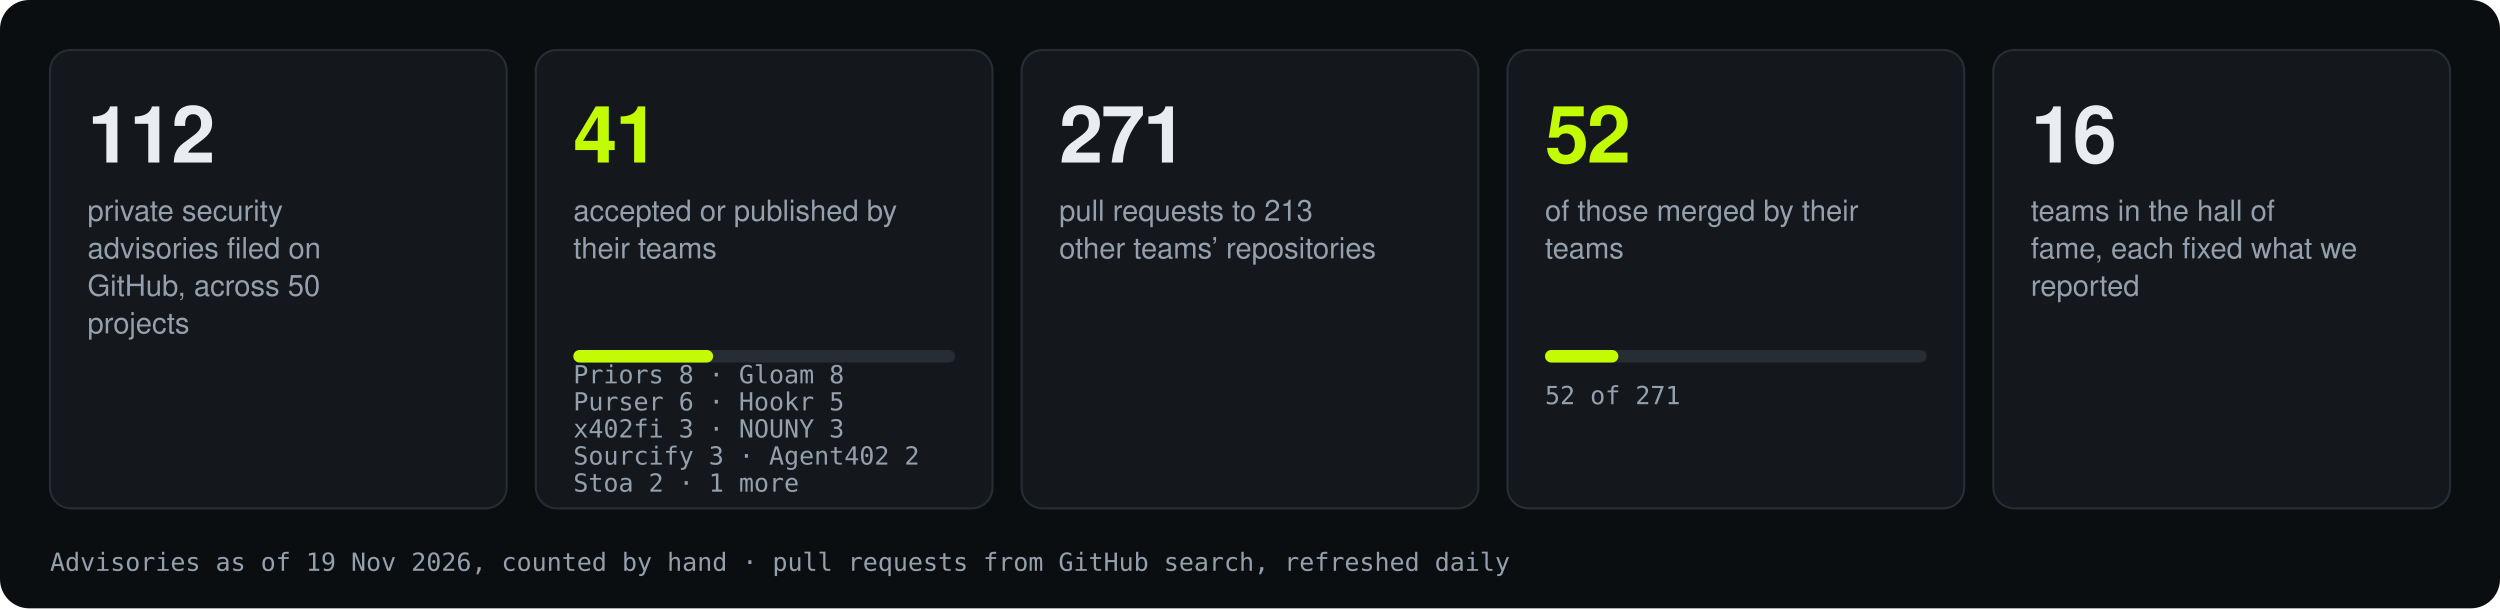
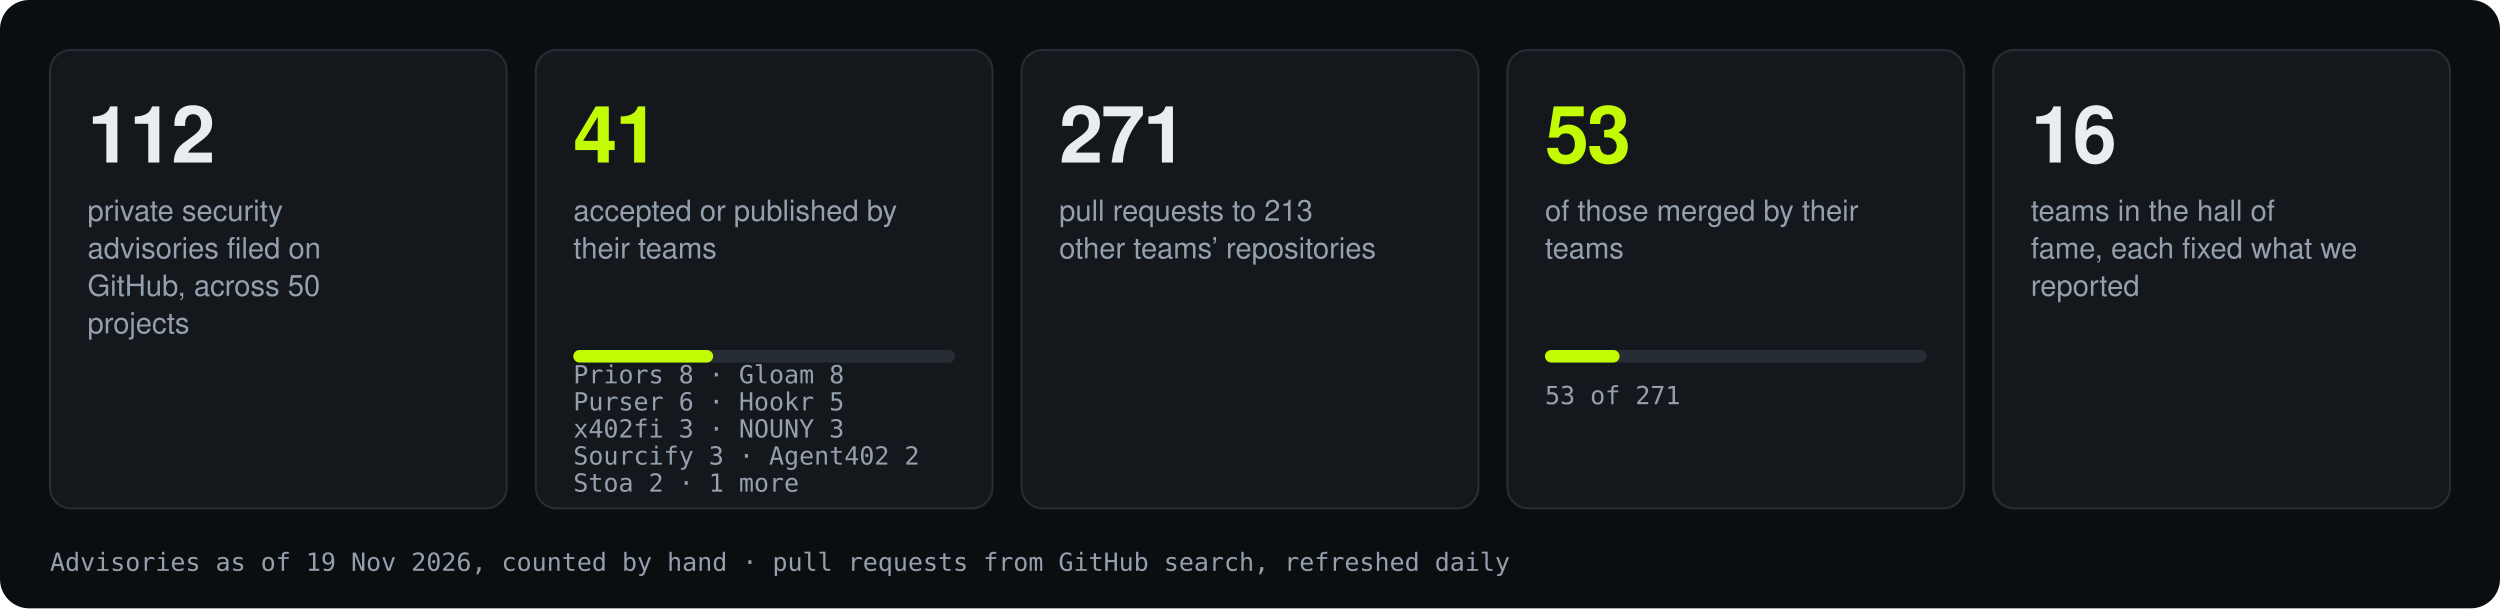
- <svg xmlns="http://www.w3.org/2000/svg" width="1200" height="292" viewBox="0 0 1200 292" role="img" aria-label="112 private security advisories filed on GitHub across 50 projects, 41 accepted or published; 271 pull requests to 213 other teams' repositories, 52 merged; 16 teams in the hall of fame">
+ <svg xmlns="http://www.w3.org/2000/svg" width="1200" height="292" viewBox="0 0 1200 292" role="img" aria-label="112 private security advisories filed on GitHub across 50 projects, 41 accepted or published; 271 pull requests to 213 other teams' repositories, 53 merged; 16 teams in the hall of fame">
  <style>.g{transform-box:fill-box;transform-origin:left;animation:grow 1.2s ease-out both}@keyframes grow{from{transform:scaleX(0)}}@media (prefers-reduced-motion: reduce){*{animation:none!important}}</style>
  <rect width="1200" height="292" rx="14" fill="#0B0E11" />
  <g>
    <rect x="24.0" y="24" width="219.2" height="220" rx="10" fill="#14181D" stroke="#272D35" />
    <text x="42.0" y="78" font-family="-apple-system,BlinkMacSystemFont,'Segoe UI',Helvetica,Arial,sans-serif" font-size="38" font-weight="700" letter-spacing="-1" fill="#E9ECF0">112</text>
    <text x="42.0" y="106" text-anchor="start" font-family="-apple-system,BlinkMacSystemFont,'Segoe UI',Helvetica,Arial,sans-serif" font-size="14" font-weight="400" fill="#94A0AD">private security</text>
    <text x="42.0" y="124" text-anchor="start" font-family="-apple-system,BlinkMacSystemFont,'Segoe UI',Helvetica,Arial,sans-serif" font-size="14" font-weight="400" fill="#94A0AD">advisories filed on</text>
    <text x="42.0" y="142" text-anchor="start" font-family="-apple-system,BlinkMacSystemFont,'Segoe UI',Helvetica,Arial,sans-serif" font-size="14" font-weight="400" fill="#94A0AD">GitHub, across 50</text>
    <text x="42.0" y="160" text-anchor="start" font-family="-apple-system,BlinkMacSystemFont,'Segoe UI',Helvetica,Arial,sans-serif" font-size="14" font-weight="400" fill="#94A0AD">projects</text>
  </g>
  <g>
    <rect x="257.2" y="24" width="219.2" height="220" rx="10" fill="#14181D" stroke="#272D35" />
    <text x="275.2" y="78" font-family="-apple-system,BlinkMacSystemFont,'Segoe UI',Helvetica,Arial,sans-serif" font-size="38" font-weight="700" letter-spacing="-1" fill="#C2FB03">41</text>
    <text x="275.2" y="106" text-anchor="start" font-family="-apple-system,BlinkMacSystemFont,'Segoe UI',Helvetica,Arial,sans-serif" font-size="14" font-weight="400" fill="#94A0AD">accepted or published by</text>
    <text x="275.2" y="124" text-anchor="start" font-family="-apple-system,BlinkMacSystemFont,'Segoe UI',Helvetica,Arial,sans-serif" font-size="14" font-weight="400" fill="#94A0AD">their teams</text>
    <rect x="275.2" y="168" width="183.2" height="6" rx="3" fill="#272D35" />
    <rect class="g" style="animation-delay:0.35s" x="275.2" y="168" width="67.1" height="6" rx="3" fill="#C2FB03" />
    <text x="275.2" y="184" font-family="ui-monospace,SFMono-Regular,'SF Mono',Menlo,Consolas,monospace" font-size="12" fill="#94A0AD">Priors 8 · Gloam 8</text>
    <text x="275.2" y="197" font-family="ui-monospace,SFMono-Regular,'SF Mono',Menlo,Consolas,monospace" font-size="12" fill="#94A0AD">Purser 6 · Hookr 5</text>
    <text x="275.2" y="210" font-family="ui-monospace,SFMono-Regular,'SF Mono',Menlo,Consolas,monospace" font-size="12" fill="#94A0AD">x402fi 3 · NOUNY 3</text>
    <text x="275.2" y="223" font-family="ui-monospace,SFMono-Regular,'SF Mono',Menlo,Consolas,monospace" font-size="12" fill="#94A0AD">Sourcify 3 · Agent402 2</text>
    <text x="275.2" y="236" font-family="ui-monospace,SFMono-Regular,'SF Mono',Menlo,Consolas,monospace" font-size="12" fill="#94A0AD">Stoa 2 · 1 more</text>
  </g>
  <g>
    <rect x="490.4" y="24" width="219.2" height="220" rx="10" fill="#14181D" stroke="#272D35" />
    <text x="508.4" y="78" font-family="-apple-system,BlinkMacSystemFont,'Segoe UI',Helvetica,Arial,sans-serif" font-size="38" font-weight="700" letter-spacing="-1" fill="#E9ECF0">271</text>
    <text x="508.4" y="106" text-anchor="start" font-family="-apple-system,BlinkMacSystemFont,'Segoe UI',Helvetica,Arial,sans-serif" font-size="14" font-weight="400" fill="#94A0AD">pull requests to 213</text>
    <text x="508.4" y="124" text-anchor="start" font-family="-apple-system,BlinkMacSystemFont,'Segoe UI',Helvetica,Arial,sans-serif" font-size="14" font-weight="400" fill="#94A0AD">other teams’ repositories</text>
  </g>
  <g>
    <rect x="723.6" y="24" width="219.2" height="220" rx="10" fill="#14181D" stroke="#272D35" />
-     <text x="741.6" y="78" font-family="-apple-system,BlinkMacSystemFont,'Segoe UI',Helvetica,Arial,sans-serif" font-size="38" font-weight="700" letter-spacing="-1" fill="#C2FB03">52</text>
+     <text x="741.6" y="78" font-family="-apple-system,BlinkMacSystemFont,'Segoe UI',Helvetica,Arial,sans-serif" font-size="38" font-weight="700" letter-spacing="-1" fill="#C2FB03">53</text>
    <text x="741.6" y="106" text-anchor="start" font-family="-apple-system,BlinkMacSystemFont,'Segoe UI',Helvetica,Arial,sans-serif" font-size="14" font-weight="400" fill="#94A0AD">of those merged by their</text>
    <text x="741.6" y="124" text-anchor="start" font-family="-apple-system,BlinkMacSystemFont,'Segoe UI',Helvetica,Arial,sans-serif" font-size="14" font-weight="400" fill="#94A0AD">teams</text>
    <rect x="741.6" y="168" width="183.2" height="6" rx="3" fill="#272D35" />
-     <rect class="g" style="animation-delay:0.65s" x="741.6" y="168" width="35.2" height="6" rx="3" fill="#C2FB03" />
-     <text x="741.6" y="194" font-family="ui-monospace,SFMono-Regular,'SF Mono',Menlo,Consolas,monospace" font-size="12" fill="#94A0AD">52 of 271</text>
+     <rect class="g" style="animation-delay:0.65s" x="741.6" y="168" width="35.8" height="6" rx="3" fill="#C2FB03" />
+     <text x="741.6" y="194" font-family="ui-monospace,SFMono-Regular,'SF Mono',Menlo,Consolas,monospace" font-size="12" fill="#94A0AD">53 of 271</text>
  </g>
  <g>
    <rect x="956.8" y="24" width="219.2" height="220" rx="10" fill="#14181D" stroke="#272D35" />
    <text x="974.8" y="78" font-family="-apple-system,BlinkMacSystemFont,'Segoe UI',Helvetica,Arial,sans-serif" font-size="38" font-weight="700" letter-spacing="-1" fill="#E9ECF0">16</text>
    <text x="974.8" y="106" text-anchor="start" font-family="-apple-system,BlinkMacSystemFont,'Segoe UI',Helvetica,Arial,sans-serif" font-size="14" font-weight="400" fill="#94A0AD">teams in the hall of</text>
    <text x="974.8" y="124" text-anchor="start" font-family="-apple-system,BlinkMacSystemFont,'Segoe UI',Helvetica,Arial,sans-serif" font-size="14" font-weight="400" fill="#94A0AD">fame, each fixed what we</text>
    <text x="974.8" y="142" text-anchor="start" font-family="-apple-system,BlinkMacSystemFont,'Segoe UI',Helvetica,Arial,sans-serif" font-size="14" font-weight="400" fill="#94A0AD">reported</text>
  </g>
  <text x="24" y="274" font-family="ui-monospace,SFMono-Regular,'SF Mono',Menlo,Consolas,monospace" font-size="12" fill="#94A0AD">Advisories as of 19 Nov 2026, counted by hand · pull requests from GitHub search, refreshed daily</text>
</svg>
